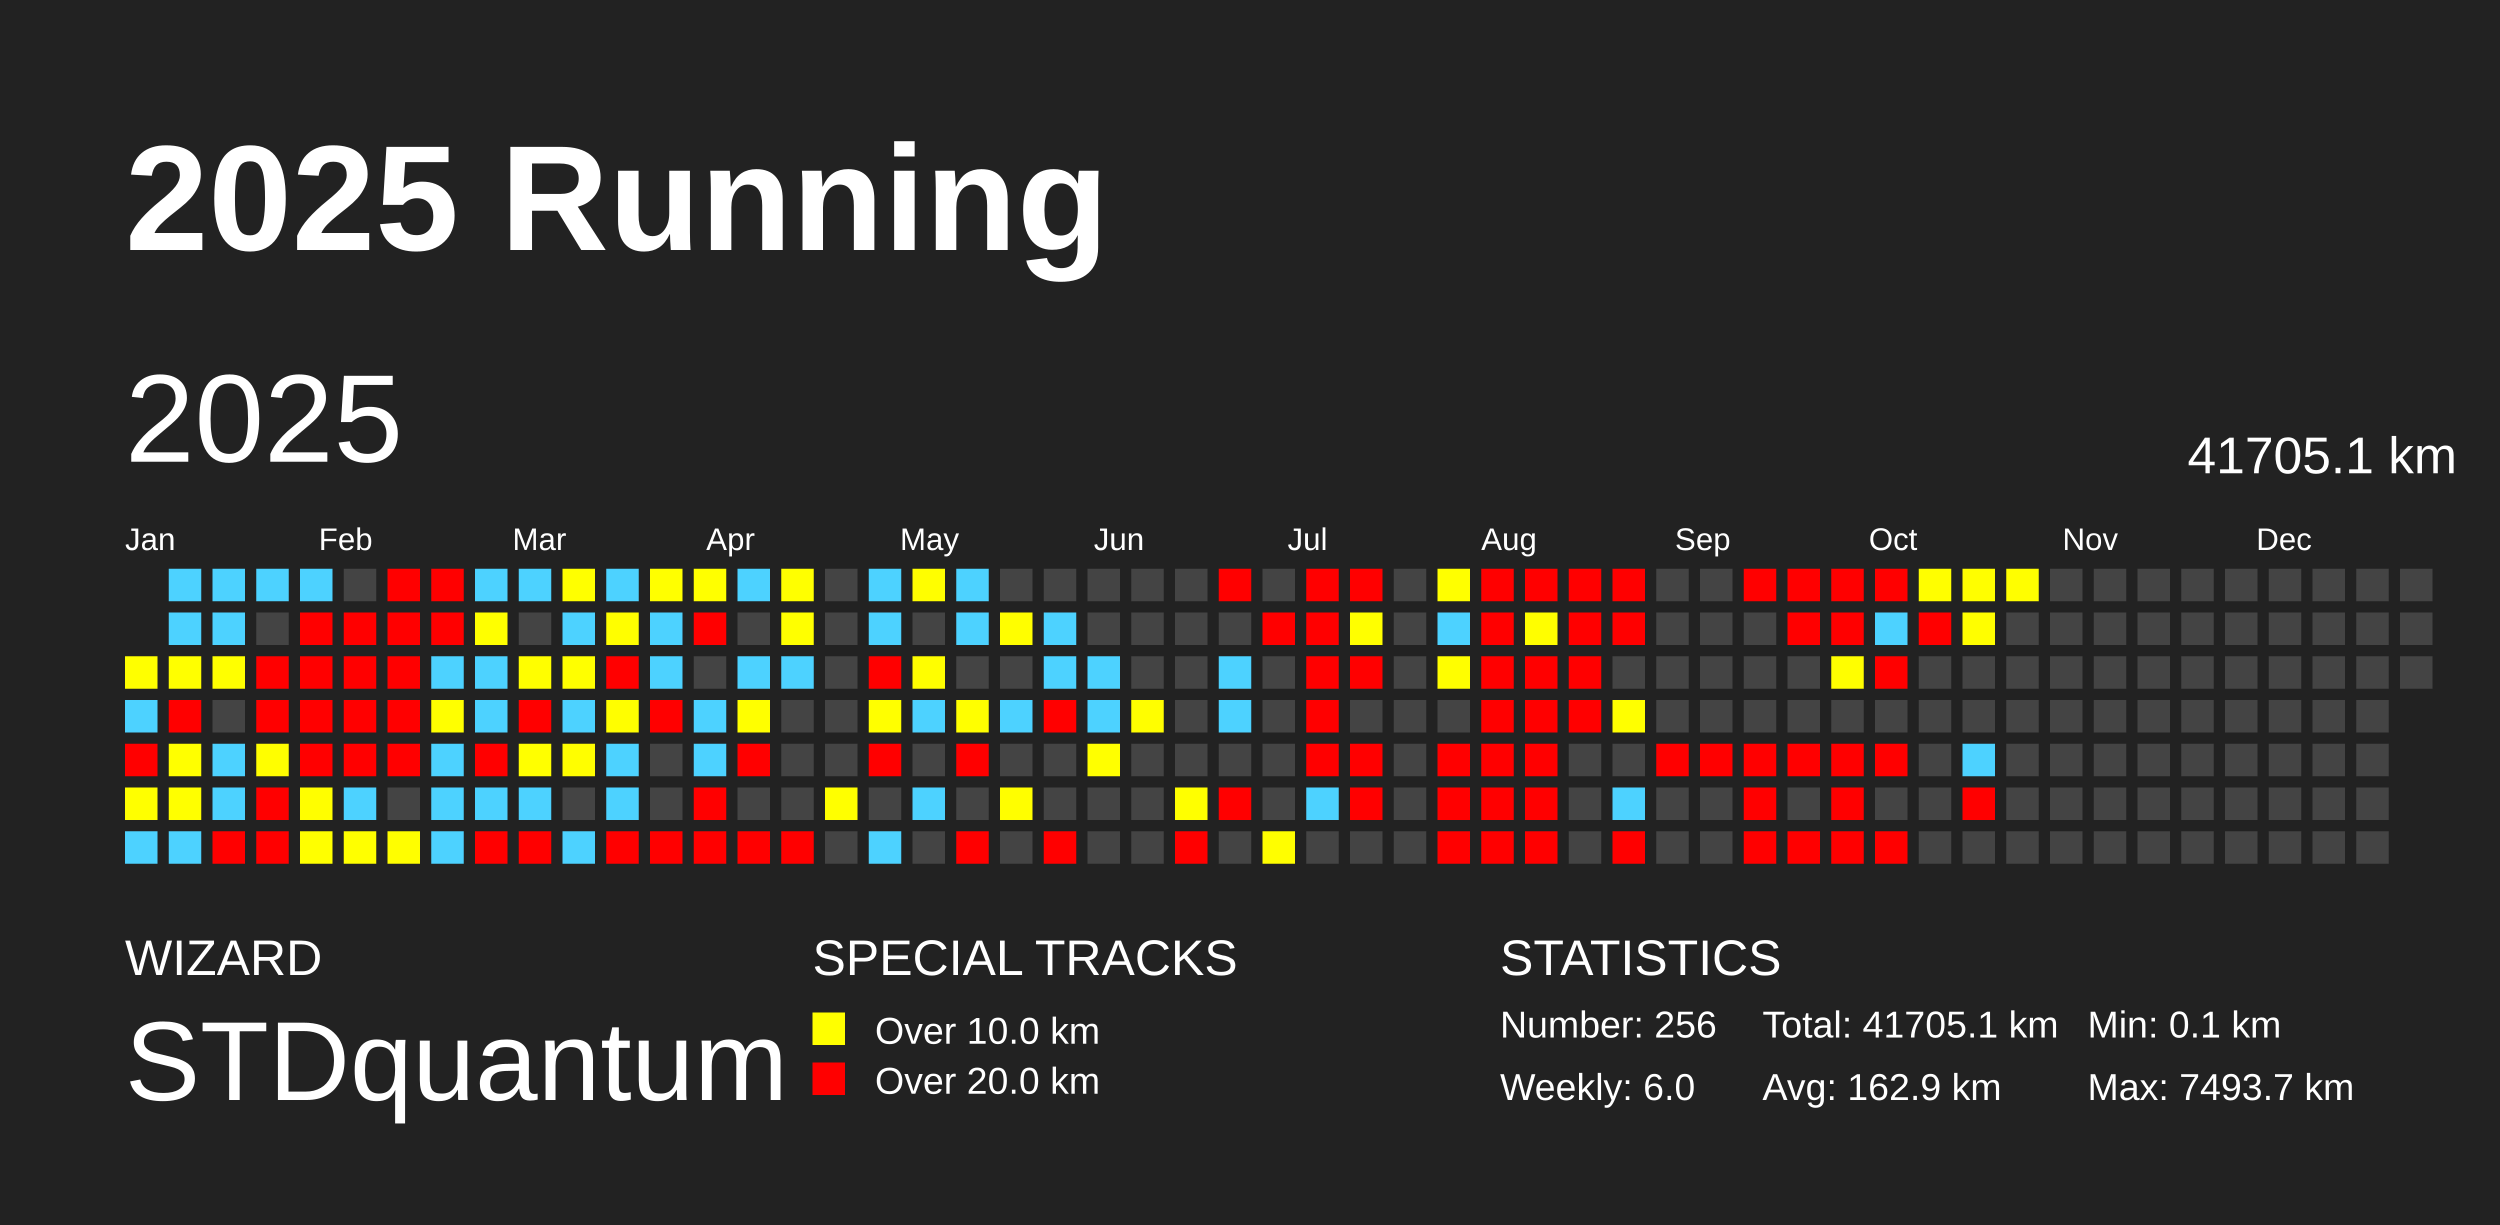
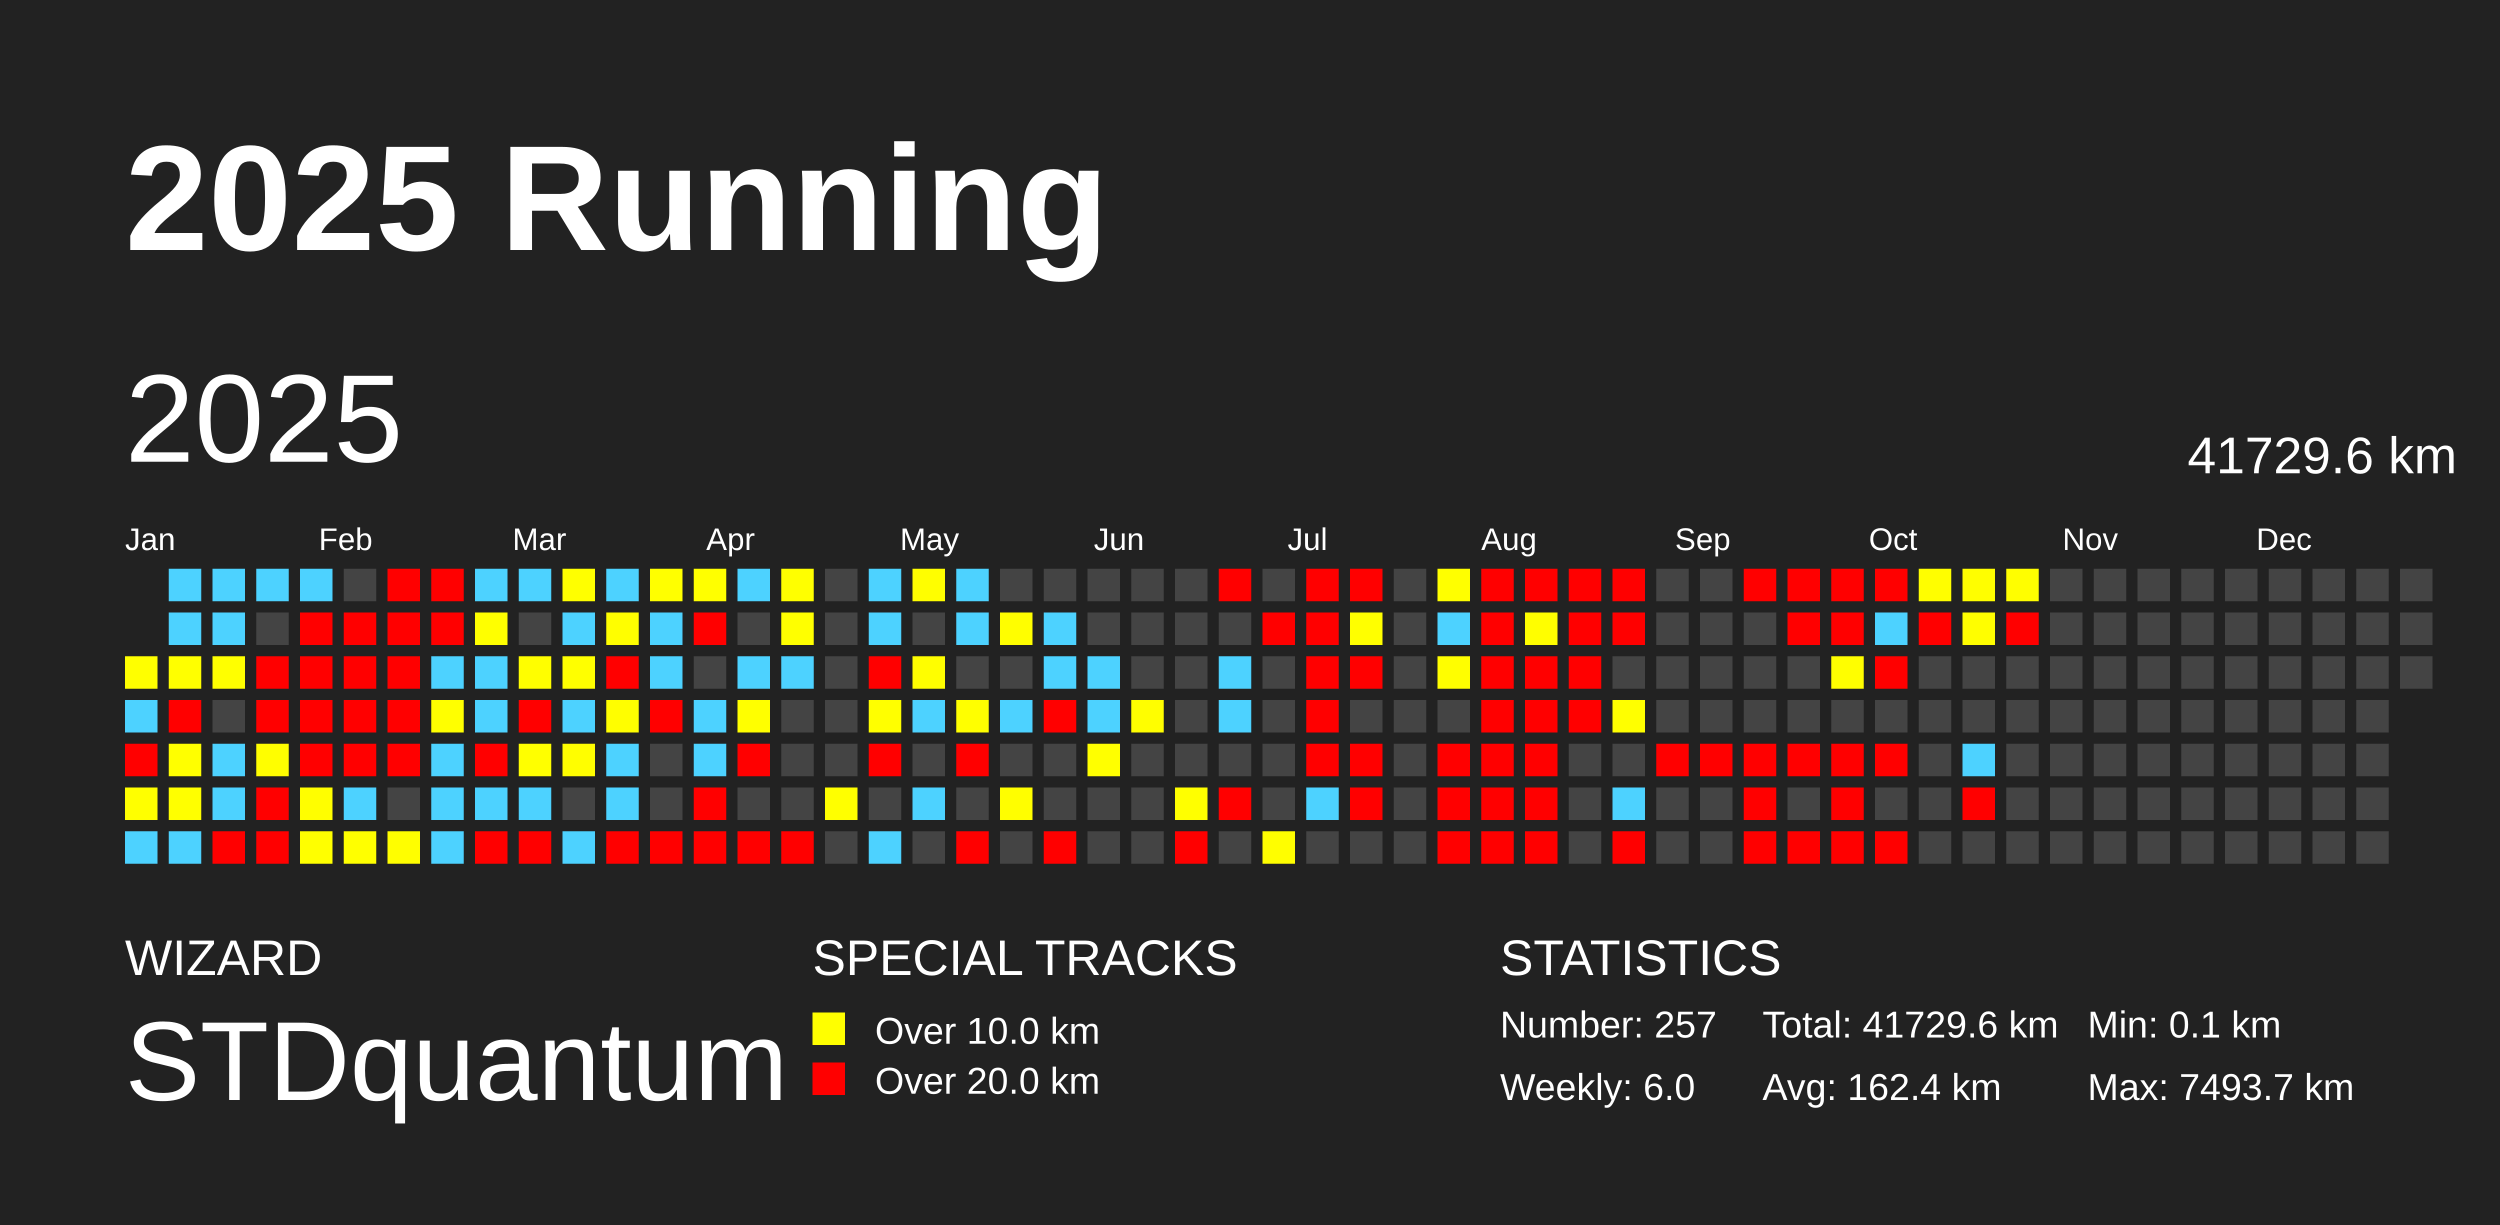
<svg xmlns="http://www.w3.org/2000/svg" baseProfile="full" height="98mm" version="1.1" viewBox="0,0,200,98" width="200mm">
  <defs />
  <rect fill="#222222" height="98" width="200" x="0" y="0" />
  <text fill="#FFFFFF" style="font-size:12px; font-family:Arial; font-weight:bold;" x="10" y="20">2025 Running</text>
  <text fill="#FFFFFF" style="font-size:4px; font-family:Arial" x="10" y="78">WIZARD</text>
  <text fill="#FFFFFF" style="font-size:9px; font-family:Arial" x="10" y="88">STDquantum</text>
  <text fill="#FFFFFF" style="font-size:4px; font-family:Arial" x="65" y="78">SPECIAL TRACKS</text>
  <rect fill="yellow" height="2.6" width="2.6" x="65" y="81" />
  <text fill="#FFFFFF" style="font-size:3px; font-family:Arial" x="70" y="83.5">Over 10.0 km</text>
  <rect fill="red" height="2.6" width="2.6" x="65" y="85" />
  <text fill="#FFFFFF" style="font-size:3px; font-family:Arial" x="70" y="87.5">Over 20.0 km</text>
  <text fill="#FFFFFF" style="font-size:4px; font-family:Arial" x="120" y="78">STATISTICS</text>
-   <text fill="#FFFFFF" style="font-size:3px; font-family:Arial" x="120" y="83">Number: 256</text>
+   <text fill="#FFFFFF" style="font-size:3px; font-family:Arial" x="120" y="83">Number: 257</text>
  <text fill="#FFFFFF" style="font-size:3px; font-family:Arial" x="120" y="88">Weekly: 6.0</text>
-   <text fill="#FFFFFF" style="font-size:3px; font-family:Arial" x="141" y="83">Total: 41705.1 km</text>
-   <text fill="#FFFFFF" style="font-size:3px; font-family:Arial" x="141" y="88">Avg: 162.9 km</text>
+   <text fill="#FFFFFF" style="font-size:3px; font-family:Arial" x="141" y="83">Total: 41729.6 km</text>
+   <text fill="#FFFFFF" style="font-size:3px; font-family:Arial" x="141" y="88">Avg: 162.4 km</text>
  <text fill="#FFFFFF" style="font-size:3px; font-family:Arial" x="167" y="83">Min: 0.1 km</text>
  <text fill="#FFFFFF" style="font-size:3px; font-family:Arial" x="167" y="88">Max: 7493.7 km</text>
  <text dominant-baseline="hanging" fill="#FFFFFF" style="font-size:10.0px; font-family:Arial;" x="10" y="30">2025</text>
-   <text dominant-baseline="hanging" fill="#FFFFFF" style="font-size:4.125px; font-family:Arial;" x="175" y="35">41705.1 km</text>
+   <text dominant-baseline="hanging" fill="#FFFFFF" style="font-size:4.125px; font-family:Arial;" x="175" y="35">41729.6 km</text>
  <text fill="#FFFFFF" style="font-size:2.5px; font-family:Arial" x="10.0" y="44">Jan</text>
  <text fill="#FFFFFF" style="font-size:2.5px; font-family:Arial" x="25.5" y="44">Feb</text>
  <text fill="#FFFFFF" style="font-size:2.5px; font-family:Arial" x="41.0" y="44">Mar</text>
  <text fill="#FFFFFF" style="font-size:2.5px; font-family:Arial" x="56.5" y="44">Apr</text>
  <text fill="#FFFFFF" style="font-size:2.5px; font-family:Arial" x="72.0" y="44">May</text>
  <text fill="#FFFFFF" style="font-size:2.5px; font-family:Arial" x="87.5" y="44">Jun</text>
  <text fill="#FFFFFF" style="font-size:2.5px; font-family:Arial" x="103.0" y="44">Jul</text>
  <text fill="#FFFFFF" style="font-size:2.5px; font-family:Arial" x="118.5" y="44">Aug</text>
  <text fill="#FFFFFF" style="font-size:2.5px; font-family:Arial" x="134.0" y="44">Sep</text>
  <text fill="#FFFFFF" style="font-size:2.5px; font-family:Arial" x="149.5" y="44">Oct</text>
  <text fill="#FFFFFF" style="font-size:2.5px; font-family:Arial" x="165.0" y="44">Nov</text>
  <text fill="#FFFFFF" style="font-size:2.5px; font-family:Arial" x="180.5" y="44">Dec</text>
  <rect fill="#ffff00" height="2.6" width="2.6" x="10.0" y="52.5" />
  <rect fill="#4dd2ff" height="2.6" width="2.6" x="10.0" y="56.0" />
  <rect fill="red" height="2.6" width="2.6" x="10.0" y="59.5" />
  <rect fill="#ffff00" height="2.6" width="2.6" x="10.0" y="63.0" />
  <rect fill="#4dd2ff" height="2.6" width="2.6" x="10.0" y="66.5" />
  <rect fill="#4dd2ff" height="2.6" width="2.6" x="13.5" y="45.5" />
  <rect fill="#4dd2ff" height="2.6" width="2.6" x="13.5" y="49.0" />
  <rect fill="#ffff00" height="2.6" width="2.6" x="13.5" y="52.5" />
  <rect fill="red" height="2.6" width="2.6" x="13.5" y="56.0" />
  <rect fill="#ffff00" height="2.6" width="2.6" x="13.5" y="59.5" />
  <rect fill="#ffff00" height="2.6" width="2.6" x="13.5" y="63.0" />
  <rect fill="#4dd2ff" height="2.6" width="2.6" x="13.5" y="66.5" />
  <rect fill="#4dd2ff" height="2.6" width="2.6" x="17.0" y="45.5" />
  <rect fill="#4dd2ff" height="2.6" width="2.6" x="17.0" y="49.0" />
  <rect fill="#ffff00" height="2.6" width="2.6" x="17.0" y="52.5" />
  <rect fill="#444444" height="2.6" width="2.6" x="17.0" y="56.0" />
  <rect fill="#4dd2ff" height="2.6" width="2.6" x="17.0" y="59.5" />
  <rect fill="#4dd2ff" height="2.6" width="2.6" x="17.0" y="63.0" />
  <rect fill="red" height="2.6" width="2.6" x="17.0" y="66.5" />
  <rect fill="#4dd2ff" height="2.6" width="2.6" x="20.5" y="45.5" />
  <rect fill="#444444" height="2.6" width="2.6" x="20.5" y="49.0" />
  <rect fill="red" height="2.6" width="2.6" x="20.5" y="52.5" />
  <rect fill="red" height="2.6" width="2.6" x="20.5" y="56.0" />
  <rect fill="#fffe00" height="2.6" width="2.6" x="20.5" y="59.5" />
  <rect fill="red" height="2.6" width="2.6" x="20.5" y="63.0" />
  <rect fill="red" height="2.6" width="2.6" x="20.5" y="66.5" />
  <rect fill="#4dd2ff" height="2.6" width="2.6" x="24.0" y="45.5" />
  <rect fill="red" height="2.6" width="2.6" x="24.0" y="49.0" />
  <rect fill="red" height="2.6" width="2.6" x="24.0" y="52.5" />
  <rect fill="red" height="2.6" width="2.6" x="24.0" y="56.0" />
  <rect fill="red" height="2.6" width="2.6" x="24.0" y="59.5" />
  <rect fill="#fffe00" height="2.6" width="2.6" x="24.0" y="63.0" />
  <rect fill="#ffff00" height="2.6" width="2.6" x="24.0" y="66.5" />
  <rect fill="#444444" height="2.6" width="2.6" x="27.5" y="45.5" />
  <rect fill="red" height="2.6" width="2.6" x="27.5" y="49.0" />
  <rect fill="red" height="2.6" width="2.6" x="27.5" y="52.5" />
  <rect fill="red" height="2.6" width="2.6" x="27.5" y="56.0" />
  <rect fill="red" height="2.6" width="2.6" x="27.5" y="59.5" />
  <rect fill="#4dd2ff" height="2.6" width="2.6" x="27.5" y="63.0" />
  <rect fill="#ffff00" height="2.6" width="2.6" x="27.5" y="66.5" />
  <rect fill="red" height="2.6" width="2.6" x="31.0" y="45.5" />
  <rect fill="red" height="2.6" width="2.6" x="31.0" y="49.0" />
  <rect fill="red" height="2.6" width="2.6" x="31.0" y="52.5" />
  <rect fill="red" height="2.6" width="2.6" x="31.0" y="56.0" />
  <rect fill="red" height="2.6" width="2.6" x="31.0" y="59.5" />
  <rect fill="#444444" height="2.6" width="2.6" x="31.0" y="63.0" />
  <rect fill="#fffe00" height="2.6" width="2.6" x="31.0" y="66.5" />
  <rect fill="red" height="2.6" width="2.6" x="34.5" y="45.5" />
  <rect fill="red" height="2.6" width="2.6" x="34.5" y="49.0" />
  <rect fill="#4dd2ff" height="2.6" width="2.6" x="34.5" y="52.5" />
  <rect fill="#ffff00" height="2.6" width="2.6" x="34.5" y="56.0" />
  <rect fill="#4dd2ff" height="2.6" width="2.6" x="34.5" y="59.5" />
  <rect fill="#4dd2ff" height="2.6" width="2.6" x="34.5" y="63.0" />
  <rect fill="#4dd2ff" height="2.6" width="2.6" x="34.5" y="66.5" />
  <rect fill="#4dd2ff" height="2.6" width="2.6" x="38.0" y="45.5" />
  <rect fill="#ffff00" height="2.6" width="2.6" x="38.0" y="49.0" />
  <rect fill="#4dd2ff" height="2.6" width="2.6" x="38.0" y="52.5" />
  <rect fill="#4dd2ff" height="2.6" width="2.6" x="38.0" y="56.0" />
  <rect fill="red" height="2.6" width="2.6" x="38.0" y="59.5" />
  <rect fill="#4dd2ff" height="2.6" width="2.6" x="38.0" y="63.0" />
  <rect fill="red" height="2.6" width="2.6" x="38.0" y="66.5" />
  <rect fill="#4dd2ff" height="2.6" width="2.6" x="41.5" y="45.5" />
  <rect fill="#444444" height="2.6" width="2.6" x="41.5" y="49.0" />
  <rect fill="#fffe00" height="2.6" width="2.6" x="41.5" y="52.5" />
  <rect fill="red" height="2.6" width="2.6" x="41.5" y="56.0" />
  <rect fill="#ffff00" height="2.6" width="2.6" x="41.5" y="59.5" />
  <rect fill="#4dd2ff" height="2.6" width="2.6" x="41.5" y="63.0" />
  <rect fill="red" height="2.6" width="2.6" x="41.5" y="66.5" />
  <rect fill="#ffff00" height="2.6" width="2.6" x="45.0" y="45.5" />
  <rect fill="#4dd2ff" height="2.6" width="2.6" x="45.0" y="49.0" />
  <rect fill="#ffff00" height="2.6" width="2.6" x="45.0" y="52.5" />
  <rect fill="#4dd2ff" height="2.6" width="2.6" x="45.0" y="56.0" />
  <rect fill="#fffe00" height="2.6" width="2.6" x="45.0" y="59.5" />
  <rect fill="#444444" height="2.6" width="2.6" x="45.0" y="63.0" />
  <rect fill="#4dd2ff" height="2.6" width="2.6" x="45.0" y="66.5" />
  <rect fill="#4dd2ff" height="2.6" width="2.6" x="48.5" y="45.5" />
  <rect fill="#fffe00" height="2.6" width="2.6" x="48.5" y="49.0" />
  <rect fill="red" height="2.6" width="2.6" x="48.5" y="52.5" />
  <rect fill="#fffe00" height="2.6" width="2.6" x="48.5" y="56.0" />
  <rect fill="#4dd2ff" height="2.6" width="2.6" x="48.5" y="59.5" />
  <rect fill="#4dd2ff" height="2.6" width="2.6" x="48.5" y="63.0" />
  <rect fill="red" height="2.6" width="2.6" x="48.5" y="66.5" />
  <rect fill="#ffff00" height="2.6" width="2.6" x="52.0" y="45.5" />
  <rect fill="#4dd2ff" height="2.6" width="2.6" x="52.0" y="49.0" />
  <rect fill="#4dd2ff" height="2.6" width="2.6" x="52.0" y="52.5" />
  <rect fill="red" height="2.6" width="2.6" x="52.0" y="56.0" />
  <rect fill="#444444" height="2.6" width="2.6" x="52.0" y="59.5" />
  <rect fill="#444444" height="2.6" width="2.6" x="52.0" y="63.0" />
  <rect fill="red" height="2.6" width="2.6" x="52.0" y="66.5" />
  <rect fill="#ffff00" height="2.6" width="2.6" x="55.5" y="45.5" />
  <rect fill="red" height="2.6" width="2.6" x="55.5" y="49.0" />
  <rect fill="#444444" height="2.6" width="2.6" x="55.5" y="52.5" />
  <rect fill="#4dd2ff" height="2.6" width="2.6" x="55.5" y="56.0" />
  <rect fill="#4dd2ff" height="2.6" width="2.6" x="55.5" y="59.5" />
  <rect fill="red" height="2.6" width="2.6" x="55.5" y="63.0" />
  <rect fill="red" height="2.6" width="2.6" x="55.5" y="66.5" />
  <rect fill="#4dd2ff" height="2.6" width="2.6" x="59.0" y="45.5" />
  <rect fill="#444444" height="2.6" width="2.6" x="59.0" y="49.0" />
  <rect fill="#4dd2ff" height="2.6" width="2.6" x="59.0" y="52.5" />
  <rect fill="#ffff00" height="2.6" width="2.6" x="59.0" y="56.0" />
  <rect fill="red" height="2.6" width="2.6" x="59.0" y="59.5" />
  <rect fill="#444444" height="2.6" width="2.6" x="59.0" y="63.0" />
  <rect fill="red" height="2.6" width="2.6" x="59.0" y="66.5" />
  <rect fill="#ffff00" height="2.6" width="2.6" x="62.5" y="45.5" />
  <rect fill="#ffff00" height="2.6" width="2.6" x="62.5" y="49.0" />
  <rect fill="#4dd2ff" height="2.6" width="2.6" x="62.5" y="52.5" />
  <rect fill="#444444" height="2.6" width="2.6" x="62.5" y="56.0" />
  <rect fill="#444444" height="2.6" width="2.6" x="62.5" y="59.5" />
  <rect fill="#444444" height="2.6" width="2.6" x="62.5" y="63.0" />
  <rect fill="red" height="2.6" width="2.6" x="62.5" y="66.5" />
  <rect fill="#444444" height="2.6" width="2.6" x="66.0" y="45.5" />
  <rect fill="#444444" height="2.6" width="2.6" x="66.0" y="49.0" />
  <rect fill="#444444" height="2.6" width="2.6" x="66.0" y="52.5" />
  <rect fill="#444444" height="2.6" width="2.6" x="66.0" y="56.0" />
  <rect fill="#444444" height="2.6" width="2.6" x="66.0" y="59.5" />
  <rect fill="#ffff00" height="2.6" width="2.6" x="66.0" y="63.0" />
  <rect fill="#444444" height="2.6" width="2.6" x="66.0" y="66.5" />
  <rect fill="#4dd2ff" height="2.6" width="2.6" x="69.5" y="45.5" />
  <rect fill="#4dd2ff" height="2.6" width="2.6" x="69.5" y="49.0" />
  <rect fill="red" height="2.6" width="2.6" x="69.5" y="52.5" />
  <rect fill="#ffff00" height="2.6" width="2.6" x="69.5" y="56.0" />
  <rect fill="red" height="2.6" width="2.6" x="69.5" y="59.5" />
  <rect fill="#444444" height="2.6" width="2.6" x="69.5" y="63.0" />
  <rect fill="#4dd2ff" height="2.6" width="2.6" x="69.5" y="66.5" />
  <rect fill="#fffe00" height="2.6" width="2.6" x="73.0" y="45.5" />
  <rect fill="#444444" height="2.6" width="2.6" x="73.0" y="49.0" />
  <rect fill="#fffe00" height="2.6" width="2.6" x="73.0" y="52.5" />
  <rect fill="#4dd2ff" height="2.6" width="2.6" x="73.0" y="56.0" />
  <rect fill="#444444" height="2.6" width="2.6" x="73.0" y="59.5" />
  <rect fill="#4dd2ff" height="2.6" width="2.6" x="73.0" y="63.0" />
  <rect fill="#444444" height="2.6" width="2.6" x="73.0" y="66.5" />
  <rect fill="#4dd2ff" height="2.6" width="2.6" x="76.5" y="45.5" />
  <rect fill="#4dd2ff" height="2.6" width="2.6" x="76.5" y="49.0" />
  <rect fill="#444444" height="2.6" width="2.6" x="76.5" y="52.5" />
  <rect fill="#ffff00" height="2.6" width="2.6" x="76.5" y="56.0" />
  <rect fill="red" height="2.6" width="2.6" x="76.5" y="59.5" />
  <rect fill="#444444" height="2.6" width="2.6" x="76.5" y="63.0" />
  <rect fill="red" height="2.6" width="2.6" x="76.5" y="66.5" />
  <rect fill="#444444" height="2.6" width="2.6" x="80.0" y="45.5" />
  <rect fill="#fffe00" height="2.6" width="2.6" x="80.0" y="49.0" />
  <rect fill="#444444" height="2.6" width="2.6" x="80.0" y="52.5" />
  <rect fill="#4dd2ff" height="2.6" width="2.6" x="80.0" y="56.0" />
  <rect fill="#444444" height="2.6" width="2.6" x="80.0" y="59.5" />
  <rect fill="#fffe00" height="2.6" width="2.6" x="80.0" y="63.0" />
  <rect fill="#444444" height="2.6" width="2.6" x="80.0" y="66.5" />
  <rect fill="#444444" height="2.6" width="2.6" x="83.5" y="45.5" />
  <rect fill="#4dd2ff" height="2.6" width="2.6" x="83.5" y="49.0" />
  <rect fill="#4dd2ff" height="2.6" width="2.6" x="83.5" y="52.5" />
  <rect fill="red" height="2.6" width="2.6" x="83.5" y="56.0" />
  <rect fill="#444444" height="2.6" width="2.6" x="83.5" y="59.5" />
  <rect fill="#444444" height="2.6" width="2.6" x="83.5" y="63.0" />
  <rect fill="red" height="2.6" width="2.6" x="83.5" y="66.5" />
  <rect fill="#444444" height="2.6" width="2.6" x="87.0" y="45.5" />
  <rect fill="#444444" height="2.6" width="2.6" x="87.0" y="49.0" />
  <rect fill="#4dd2ff" height="2.6" width="2.6" x="87.0" y="52.5" />
  <rect fill="#4dd2ff" height="2.6" width="2.6" x="87.0" y="56.0" />
  <rect fill="#ffff00" height="2.6" width="2.6" x="87.0" y="59.5" />
  <rect fill="#444444" height="2.6" width="2.6" x="87.0" y="63.0" />
  <rect fill="#444444" height="2.6" width="2.6" x="87.0" y="66.5" />
  <rect fill="#444444" height="2.6" width="2.6" x="90.5" y="45.5" />
  <rect fill="#444444" height="2.6" width="2.6" x="90.5" y="49.0" />
  <rect fill="#444444" height="2.6" width="2.6" x="90.5" y="52.5" />
  <rect fill="#fffe00" height="2.6" width="2.6" x="90.5" y="56.0" />
  <rect fill="#444444" height="2.6" width="2.6" x="90.5" y="59.5" />
  <rect fill="#444444" height="2.6" width="2.6" x="90.5" y="63.0" />
  <rect fill="#444444" height="2.6" width="2.6" x="90.5" y="66.5" />
  <rect fill="#444444" height="2.6" width="2.6" x="94.0" y="45.5" />
  <rect fill="#444444" height="2.6" width="2.6" x="94.0" y="49.0" />
  <rect fill="#444444" height="2.6" width="2.6" x="94.0" y="52.5" />
  <rect fill="#444444" height="2.6" width="2.6" x="94.0" y="56.0" />
  <rect fill="#444444" height="2.6" width="2.6" x="94.0" y="59.5" />
  <rect fill="#ffff00" height="2.6" width="2.6" x="94.0" y="63.0" />
  <rect fill="red" height="2.6" width="2.6" x="94.0" y="66.5" />
  <rect fill="red" height="2.6" width="2.6" x="97.5" y="45.5" />
  <rect fill="#444444" height="2.6" width="2.6" x="97.5" y="49.0" />
  <rect fill="#4dd2ff" height="2.6" width="2.6" x="97.5" y="52.5" />
  <rect fill="#4dd2ff" height="2.6" width="2.6" x="97.5" y="56.0" />
  <rect fill="#444444" height="2.6" width="2.6" x="97.5" y="59.5" />
  <rect fill="red" height="2.6" width="2.6" x="97.5" y="63.0" />
  <rect fill="#444444" height="2.6" width="2.6" x="97.5" y="66.5" />
  <rect fill="#444444" height="2.6" width="2.6" x="101.0" y="45.5" />
  <rect fill="red" height="2.6" width="2.6" x="101.0" y="49.0" />
  <rect fill="#444444" height="2.6" width="2.6" x="101.0" y="52.5" />
  <rect fill="#444444" height="2.6" width="2.6" x="101.0" y="56.0" />
  <rect fill="#444444" height="2.6" width="2.6" x="101.0" y="59.5" />
  <rect fill="#444444" height="2.6" width="2.6" x="101.0" y="63.0" />
  <rect fill="#fffe00" height="2.6" width="2.6" x="101.0" y="66.5" />
  <rect fill="red" height="2.6" width="2.6" x="104.5" y="45.5" />
  <rect fill="red" height="2.6" width="2.6" x="104.5" y="49.0" />
  <rect fill="red" height="2.6" width="2.6" x="104.5" y="52.5" />
  <rect fill="red" height="2.6" width="2.6" x="104.5" y="56.0" />
  <rect fill="red" height="2.6" width="2.6" x="104.5" y="59.5" />
  <rect fill="#4dd2ff" height="2.6" width="2.6" x="104.5" y="63.0" />
  <rect fill="#444444" height="2.6" width="2.6" x="104.5" y="66.5" />
  <rect fill="red" height="2.6" width="2.6" x="108.0" y="45.5" />
  <rect fill="#ffff00" height="2.6" width="2.6" x="108.0" y="49.0" />
  <rect fill="red" height="2.6" width="2.6" x="108.0" y="52.5" />
  <rect fill="#444444" height="2.6" width="2.6" x="108.0" y="56.0" />
  <rect fill="red" height="2.6" width="2.6" x="108.0" y="59.5" />
  <rect fill="red" height="2.6" width="2.6" x="108.0" y="63.0" />
  <rect fill="#444444" height="2.6" width="2.6" x="108.0" y="66.5" />
  <rect fill="#444444" height="2.6" width="2.6" x="111.5" y="45.5" />
  <rect fill="#444444" height="2.6" width="2.6" x="111.5" y="49.0" />
  <rect fill="#444444" height="2.6" width="2.6" x="111.5" y="52.5" />
  <rect fill="#444444" height="2.6" width="2.6" x="111.5" y="56.0" />
  <rect fill="#444444" height="2.6" width="2.6" x="111.5" y="59.5" />
  <rect fill="#444444" height="2.6" width="2.6" x="111.5" y="63.0" />
  <rect fill="#444444" height="2.6" width="2.6" x="111.5" y="66.5" />
  <rect fill="#ffff00" height="2.6" width="2.6" x="115.0" y="45.5" />
  <rect fill="#4dd2ff" height="2.6" width="2.6" x="115.0" y="49.0" />
  <rect fill="#fffe00" height="2.6" width="2.6" x="115.0" y="52.5" />
  <rect fill="#444444" height="2.6" width="2.6" x="115.0" y="56.0" />
  <rect fill="red" height="2.6" width="2.6" x="115.0" y="59.5" />
  <rect fill="red" height="2.6" width="2.6" x="115.0" y="63.0" />
  <rect fill="red" height="2.6" width="2.6" x="115.0" y="66.5" />
  <rect fill="red" height="2.6" width="2.6" x="118.5" y="45.5" />
  <rect fill="red" height="2.6" width="2.6" x="118.5" y="49.0" />
  <rect fill="red" height="2.6" width="2.6" x="118.5" y="52.5" />
  <rect fill="red" height="2.6" width="2.6" x="118.5" y="56.0" />
  <rect fill="red" height="2.6" width="2.6" x="118.5" y="59.5" />
  <rect fill="red" height="2.6" width="2.6" x="118.5" y="63.0" />
  <rect fill="red" height="2.6" width="2.6" x="118.5" y="66.5" />
  <rect fill="red" height="2.6" width="2.6" x="122.0" y="45.5" />
  <rect fill="#fffe00" height="2.6" width="2.6" x="122.0" y="49.0" />
  <rect fill="red" height="2.6" width="2.6" x="122.0" y="52.5" />
  <rect fill="red" height="2.6" width="2.6" x="122.0" y="56.0" />
  <rect fill="red" height="2.6" width="2.6" x="122.0" y="59.5" />
  <rect fill="red" height="2.6" width="2.6" x="122.0" y="63.0" />
  <rect fill="red" height="2.6" width="2.6" x="122.0" y="66.5" />
  <rect fill="red" height="2.6" width="2.6" x="125.5" y="45.5" />
  <rect fill="red" height="2.6" width="2.6" x="125.5" y="49.0" />
  <rect fill="red" height="2.6" width="2.6" x="125.5" y="52.5" />
  <rect fill="red" height="2.6" width="2.6" x="125.5" y="56.0" />
  <rect fill="#444444" height="2.6" width="2.6" x="125.5" y="59.5" />
  <rect fill="#444444" height="2.6" width="2.6" x="125.5" y="63.0" />
  <rect fill="#444444" height="2.6" width="2.6" x="125.5" y="66.5" />
  <rect fill="red" height="2.6" width="2.6" x="129.0" y="45.5" />
  <rect fill="red" height="2.6" width="2.6" x="129.0" y="49.0" />
  <rect fill="#444444" height="2.6" width="2.6" x="129.0" y="52.5" />
  <rect fill="#ffff00" height="2.6" width="2.6" x="129.0" y="56.0" />
  <rect fill="#444444" height="2.6" width="2.6" x="129.0" y="59.5" />
  <rect fill="#4dd2ff" height="2.6" width="2.6" x="129.0" y="63.0" />
  <rect fill="red" height="2.6" width="2.6" x="129.0" y="66.5" />
  <rect fill="#444444" height="2.6" width="2.6" x="132.5" y="45.5" />
  <rect fill="#444444" height="2.6" width="2.6" x="132.5" y="49.0" />
  <rect fill="#444444" height="2.6" width="2.6" x="132.5" y="52.5" />
  <rect fill="#444444" height="2.6" width="2.6" x="132.5" y="56.0" />
  <rect fill="red" height="2.6" width="2.6" x="132.5" y="59.5" />
  <rect fill="#444444" height="2.6" width="2.6" x="132.5" y="63.0" />
  <rect fill="#444444" height="2.6" width="2.6" x="132.5" y="66.5" />
  <rect fill="#444444" height="2.6" width="2.6" x="136.0" y="45.5" />
  <rect fill="#444444" height="2.6" width="2.6" x="136.0" y="49.0" />
  <rect fill="#444444" height="2.6" width="2.6" x="136.0" y="52.5" />
  <rect fill="#444444" height="2.6" width="2.6" x="136.0" y="56.0" />
  <rect fill="red" height="2.6" width="2.6" x="136.0" y="59.5" />
  <rect fill="#444444" height="2.6" width="2.6" x="136.0" y="63.0" />
  <rect fill="#444444" height="2.6" width="2.6" x="136.0" y="66.5" />
  <rect fill="red" height="2.6" width="2.6" x="139.5" y="45.5" />
  <rect fill="#444444" height="2.6" width="2.6" x="139.5" y="49.0" />
  <rect fill="#444444" height="2.6" width="2.6" x="139.5" y="52.5" />
  <rect fill="#444444" height="2.6" width="2.6" x="139.5" y="56.0" />
  <rect fill="red" height="2.6" width="2.6" x="139.5" y="59.5" />
  <rect fill="red" height="2.6" width="2.6" x="139.5" y="63.0" />
  <rect fill="red" height="2.6" width="2.6" x="139.5" y="66.5" />
  <rect fill="red" height="2.6" width="2.6" x="143.0" y="45.5" />
  <rect fill="red" height="2.6" width="2.6" x="143.0" y="49.0" />
  <rect fill="#444444" height="2.6" width="2.6" x="143.0" y="52.5" />
  <rect fill="#444444" height="2.6" width="2.6" x="143.0" y="56.0" />
  <rect fill="red" height="2.6" width="2.6" x="143.0" y="59.5" />
  <rect fill="#444444" height="2.6" width="2.6" x="143.0" y="63.0" />
  <rect fill="red" height="2.6" width="2.6" x="143.0" y="66.5" />
  <rect fill="red" height="2.6" width="2.6" x="146.5" y="45.5" />
  <rect fill="red" height="2.6" width="2.6" x="146.5" y="49.0" />
  <rect fill="#fffe00" height="2.6" width="2.6" x="146.5" y="52.5" />
  <rect fill="#444444" height="2.6" width="2.6" x="146.5" y="56.0" />
  <rect fill="red" height="2.6" width="2.6" x="146.5" y="59.5" />
  <rect fill="red" height="2.6" width="2.6" x="146.5" y="63.0" />
  <rect fill="red" height="2.6" width="2.6" x="146.5" y="66.5" />
  <rect fill="red" height="2.6" width="2.6" x="150.0" y="45.5" />
  <rect fill="#4dd2ff" height="2.6" width="2.6" x="150.0" y="49.0" />
  <rect fill="red" height="2.6" width="2.6" x="150.0" y="52.5" />
  <rect fill="#444444" height="2.6" width="2.6" x="150.0" y="56.0" />
  <rect fill="red" height="2.6" width="2.6" x="150.0" y="59.5" />
  <rect fill="#444444" height="2.6" width="2.6" x="150.0" y="63.0" />
  <rect fill="red" height="2.6" width="2.6" x="150.0" y="66.5" />
  <rect fill="#fffe00" height="2.6" width="2.6" x="153.5" y="45.5" />
  <rect fill="red" height="2.6" width="2.6" x="153.5" y="49.0" />
  <rect fill="#444444" height="2.6" width="2.6" x="153.5" y="52.5" />
  <rect fill="#444444" height="2.6" width="2.6" x="153.5" y="56.0" />
  <rect fill="#444444" height="2.6" width="2.6" x="153.5" y="59.5" />
  <rect fill="#444444" height="2.6" width="2.6" x="153.5" y="63.0" />
  <rect fill="#444444" height="2.6" width="2.6" x="153.5" y="66.5" />
  <rect fill="#fffe00" height="2.6" width="2.6" x="157.0" y="45.5" />
  <rect fill="#fffe00" height="2.6" width="2.6" x="157.0" y="49.0" />
  <rect fill="#444444" height="2.6" width="2.6" x="157.0" y="52.5" />
  <rect fill="#444444" height="2.6" width="2.6" x="157.0" y="56.0" />
  <rect fill="#4dd2ff" height="2.6" width="2.6" x="157.0" y="59.5" />
  <rect fill="red" height="2.6" width="2.6" x="157.0" y="63.0" />
  <rect fill="#444444" height="2.6" width="2.6" x="157.0" y="66.5" />
  <rect fill="#fffe00" height="2.6" width="2.6" x="160.5" y="45.5" />
-   <rect fill="#444444" height="2.6" width="2.6" x="160.5" y="49.0" />
+   <rect fill="red" height="2.6" width="2.6" x="160.5" y="49.0" />
  <rect fill="#444444" height="2.6" width="2.6" x="160.5" y="52.5" />
  <rect fill="#444444" height="2.6" width="2.6" x="160.5" y="56.0" />
  <rect fill="#444444" height="2.6" width="2.6" x="160.5" y="59.5" />
  <rect fill="#444444" height="2.6" width="2.6" x="160.5" y="63.0" />
  <rect fill="#444444" height="2.6" width="2.6" x="160.5" y="66.5" />
  <rect fill="#444444" height="2.6" width="2.6" x="164.0" y="45.5" />
  <rect fill="#444444" height="2.6" width="2.6" x="164.0" y="49.0" />
  <rect fill="#444444" height="2.6" width="2.6" x="164.0" y="52.5" />
  <rect fill="#444444" height="2.6" width="2.6" x="164.0" y="56.0" />
  <rect fill="#444444" height="2.6" width="2.6" x="164.0" y="59.5" />
  <rect fill="#444444" height="2.6" width="2.6" x="164.0" y="63.0" />
  <rect fill="#444444" height="2.6" width="2.6" x="164.0" y="66.5" />
  <rect fill="#444444" height="2.6" width="2.6" x="167.5" y="45.5" />
  <rect fill="#444444" height="2.6" width="2.6" x="167.5" y="49.0" />
  <rect fill="#444444" height="2.6" width="2.6" x="167.5" y="52.5" />
  <rect fill="#444444" height="2.6" width="2.6" x="167.5" y="56.0" />
  <rect fill="#444444" height="2.6" width="2.6" x="167.5" y="59.5" />
  <rect fill="#444444" height="2.6" width="2.6" x="167.5" y="63.0" />
  <rect fill="#444444" height="2.6" width="2.6" x="167.5" y="66.5" />
  <rect fill="#444444" height="2.6" width="2.6" x="171.0" y="45.5" />
  <rect fill="#444444" height="2.6" width="2.6" x="171.0" y="49.0" />
  <rect fill="#444444" height="2.6" width="2.6" x="171.0" y="52.5" />
  <rect fill="#444444" height="2.6" width="2.6" x="171.0" y="56.0" />
  <rect fill="#444444" height="2.6" width="2.6" x="171.0" y="59.5" />
  <rect fill="#444444" height="2.6" width="2.6" x="171.0" y="63.0" />
  <rect fill="#444444" height="2.6" width="2.6" x="171.0" y="66.5" />
  <rect fill="#444444" height="2.6" width="2.6" x="174.5" y="45.5" />
  <rect fill="#444444" height="2.6" width="2.6" x="174.5" y="49.0" />
  <rect fill="#444444" height="2.6" width="2.6" x="174.5" y="52.5" />
  <rect fill="#444444" height="2.6" width="2.6" x="174.5" y="56.0" />
  <rect fill="#444444" height="2.6" width="2.6" x="174.5" y="59.5" />
  <rect fill="#444444" height="2.6" width="2.6" x="174.5" y="63.0" />
  <rect fill="#444444" height="2.6" width="2.6" x="174.5" y="66.5" />
  <rect fill="#444444" height="2.6" width="2.6" x="178.0" y="45.5" />
  <rect fill="#444444" height="2.6" width="2.6" x="178.0" y="49.0" />
  <rect fill="#444444" height="2.6" width="2.6" x="178.0" y="52.5" />
  <rect fill="#444444" height="2.6" width="2.6" x="178.0" y="56.0" />
  <rect fill="#444444" height="2.6" width="2.6" x="178.0" y="59.5" />
  <rect fill="#444444" height="2.6" width="2.6" x="178.0" y="63.0" />
  <rect fill="#444444" height="2.6" width="2.6" x="178.0" y="66.5" />
  <rect fill="#444444" height="2.6" width="2.6" x="181.5" y="45.5" />
  <rect fill="#444444" height="2.6" width="2.6" x="181.5" y="49.0" />
  <rect fill="#444444" height="2.6" width="2.6" x="181.5" y="52.5" />
  <rect fill="#444444" height="2.6" width="2.6" x="181.5" y="56.0" />
  <rect fill="#444444" height="2.6" width="2.6" x="181.5" y="59.5" />
  <rect fill="#444444" height="2.6" width="2.6" x="181.5" y="63.0" />
  <rect fill="#444444" height="2.6" width="2.6" x="181.5" y="66.5" />
  <rect fill="#444444" height="2.6" width="2.6" x="185.0" y="45.5" />
  <rect fill="#444444" height="2.6" width="2.6" x="185.0" y="49.0" />
  <rect fill="#444444" height="2.6" width="2.6" x="185.0" y="52.5" />
  <rect fill="#444444" height="2.6" width="2.6" x="185.0" y="56.0" />
  <rect fill="#444444" height="2.6" width="2.6" x="185.0" y="59.5" />
  <rect fill="#444444" height="2.6" width="2.6" x="185.0" y="63.0" />
  <rect fill="#444444" height="2.6" width="2.6" x="185.0" y="66.5" />
  <rect fill="#444444" height="2.6" width="2.6" x="188.5" y="45.5" />
  <rect fill="#444444" height="2.6" width="2.6" x="188.5" y="49.0" />
  <rect fill="#444444" height="2.6" width="2.6" x="188.5" y="52.5" />
  <rect fill="#444444" height="2.6" width="2.6" x="188.5" y="56.0" />
  <rect fill="#444444" height="2.6" width="2.6" x="188.5" y="59.5" />
  <rect fill="#444444" height="2.6" width="2.6" x="188.5" y="63.0" />
  <rect fill="#444444" height="2.6" width="2.6" x="188.5" y="66.5" />
  <rect fill="#444444" height="2.6" width="2.6" x="192.0" y="45.5" />
  <rect fill="#444444" height="2.6" width="2.6" x="192.0" y="49.0" />
  <rect fill="#444444" height="2.6" width="2.6" x="192.0" y="52.5" />
</svg>
